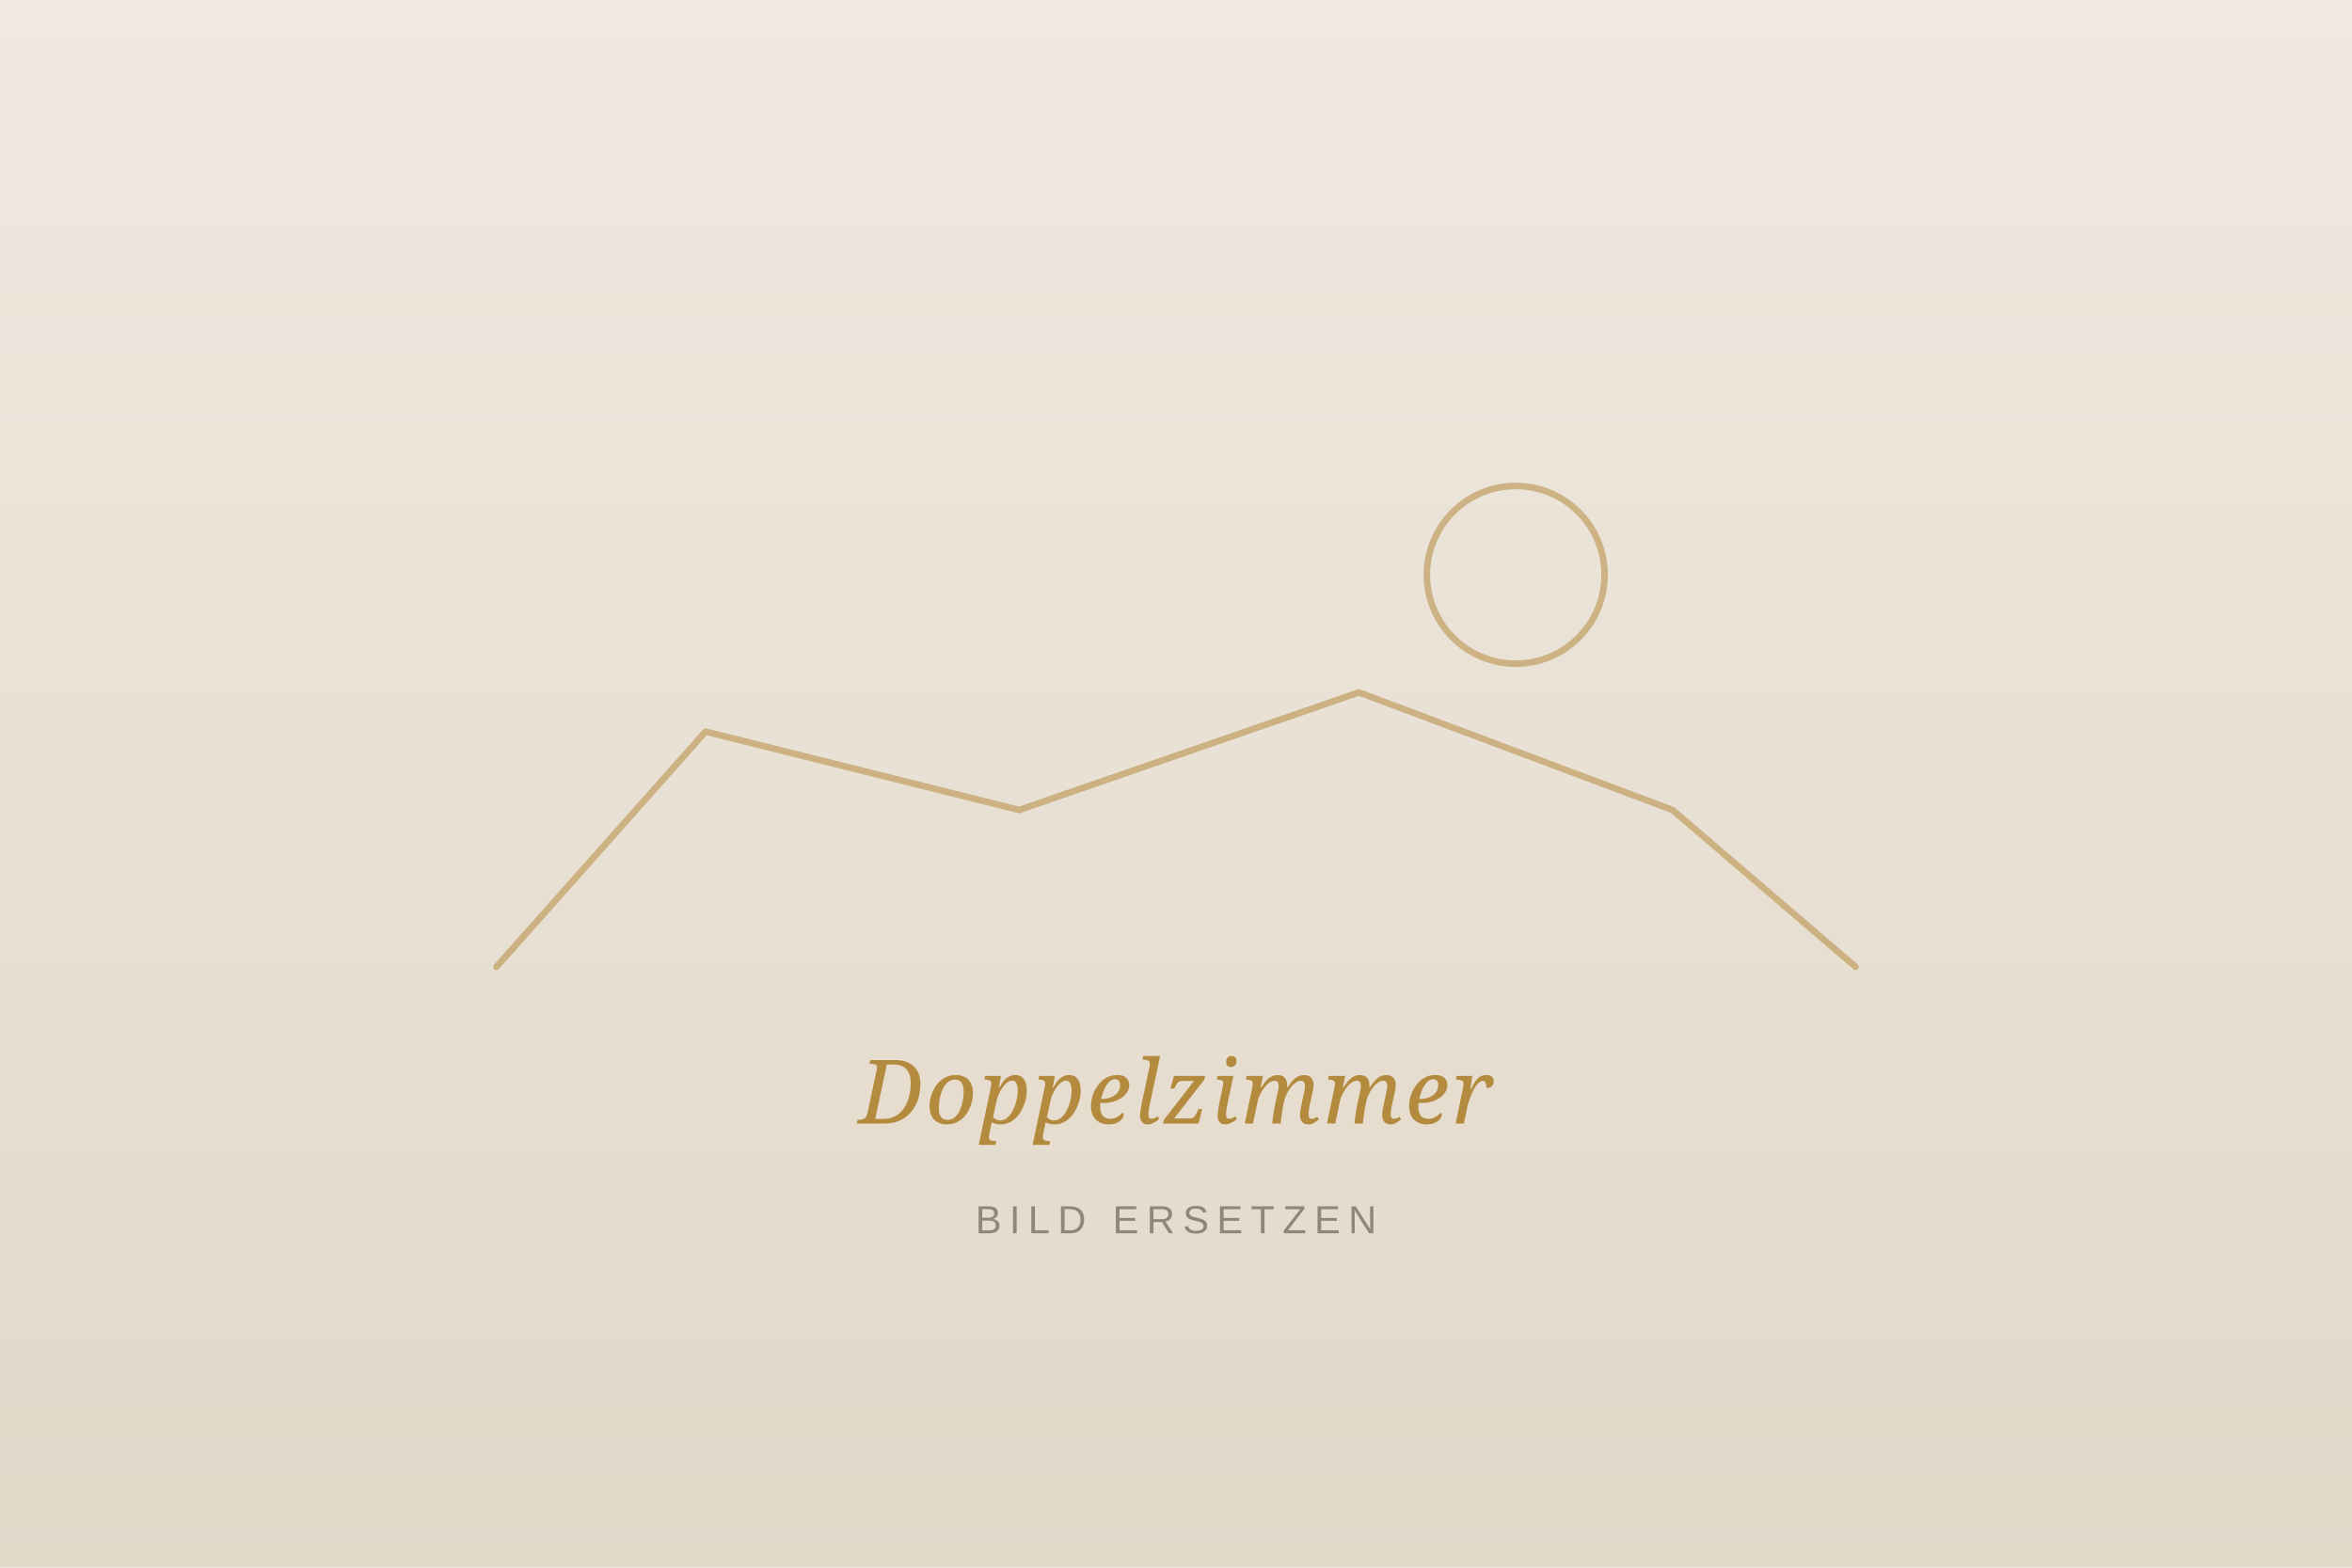
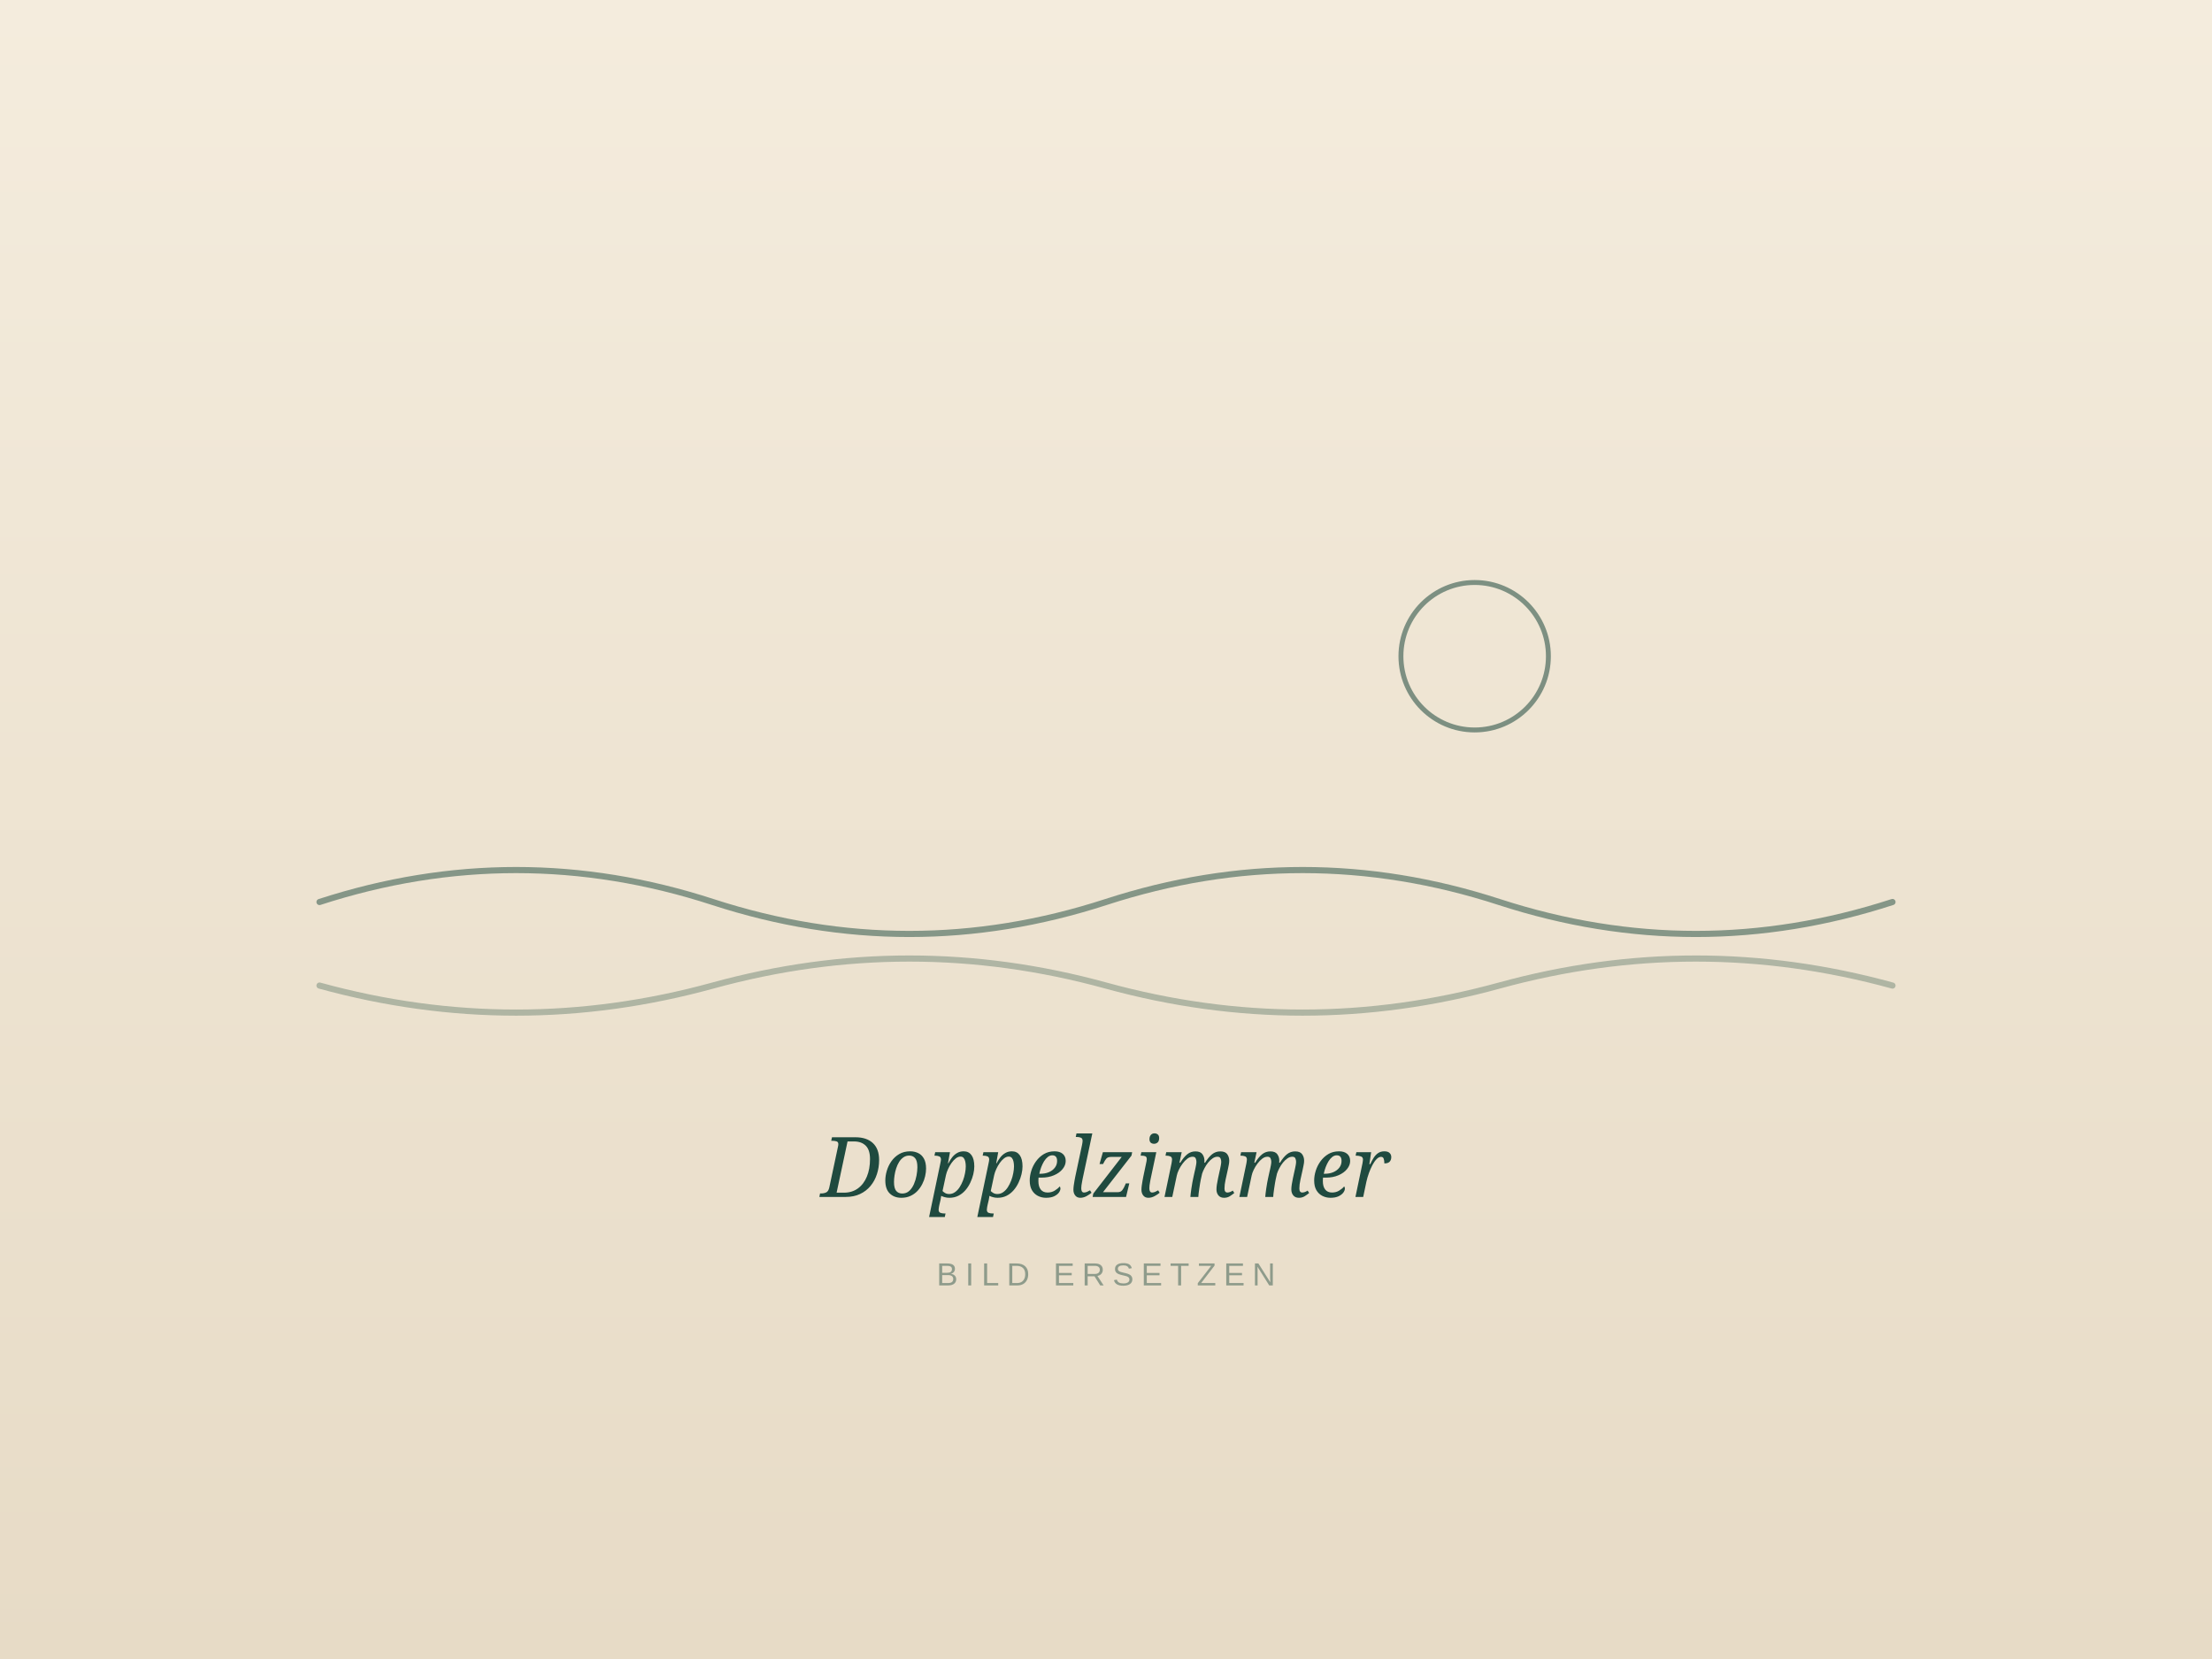
- <svg xmlns="http://www.w3.org/2000/svg" viewBox="0 0 900 600" preserveAspectRatio="xMidYMid slice" role="img" aria-label="Doppelzimmer">
+ <svg xmlns="http://www.w3.org/2000/svg" viewBox="0 0 900 675" preserveAspectRatio="xMidYMid slice" role="img" aria-label="Doppelzimmer">
  <defs>
-     <linearGradient id="bg" x1="0" y1="0" x2="0" y2="1">
-       <stop offset="0" stop-color="#efe9e0" />
-       <stop offset="1" stop-color="#e2d8c8" />
+     <linearGradient id="g" x1="0" y1="0" x2="0" y2="1">
+       <stop offset="0" stop-color="#f4ecdd" />
+       <stop offset="1" stop-color="#e7dbc6" />
    </linearGradient>
  </defs>
-   <rect width="900" height="600" fill="url(#bg)" />
-   <g fill="none" stroke="#b48a3f" stroke-opacity="0.55" stroke-width="2.5" stroke-linejoin="round" stroke-linecap="round">
-     <circle cx="580" cy="220" r="34" />
-     <path d="M190 370 L270 280 L390 310 L520 265 L640 310 L710 370" />
+   <rect width="900" height="675" fill="url(#g)" />
+   <circle cx="600" cy="267" r="30" fill="none" stroke="#1f4a3f" stroke-opacity="0.55" stroke-width="2" />
+   <g fill="none" stroke="#1f4a3f" stroke-opacity="0.5" stroke-width="2.5" stroke-linecap="round">
+     <path d="M130 367 q 80 -26 160 0 t 160 0 t 160 0 t 160 0" />
+     <path d="M130 401 q 80 22 160 0 t 160 0 t 160 0 t 160 0" stroke-opacity="0.3" />
  </g>
-   <text x="50%" y="430" text-anchor="middle" fill="#b48a3f" font-family="Georgia, 'Cormorant Garamond', serif" font-size="34" font-style="italic" letter-spacing="1">Doppelzimmer</text>
-   <text x="50%" y="472" text-anchor="middle" fill="rgba(60,50,40,0.5)" font-family="Arial, sans-serif" font-size="15" letter-spacing="3" text-transform="uppercase">BILD ERSETZEN</text>
+   <text x="50%" y="487" text-anchor="middle" fill="#1f4a3f" font-family="Georgia,'Fraunces',serif" font-size="34" font-style="italic">Doppelzimmer</text>
+   <text x="50%" y="523" text-anchor="middle" fill="rgba(31,74,63,0.45)" font-family="Arial,sans-serif" font-size="13" letter-spacing="3">BILD ERSETZEN</text>
</svg>
